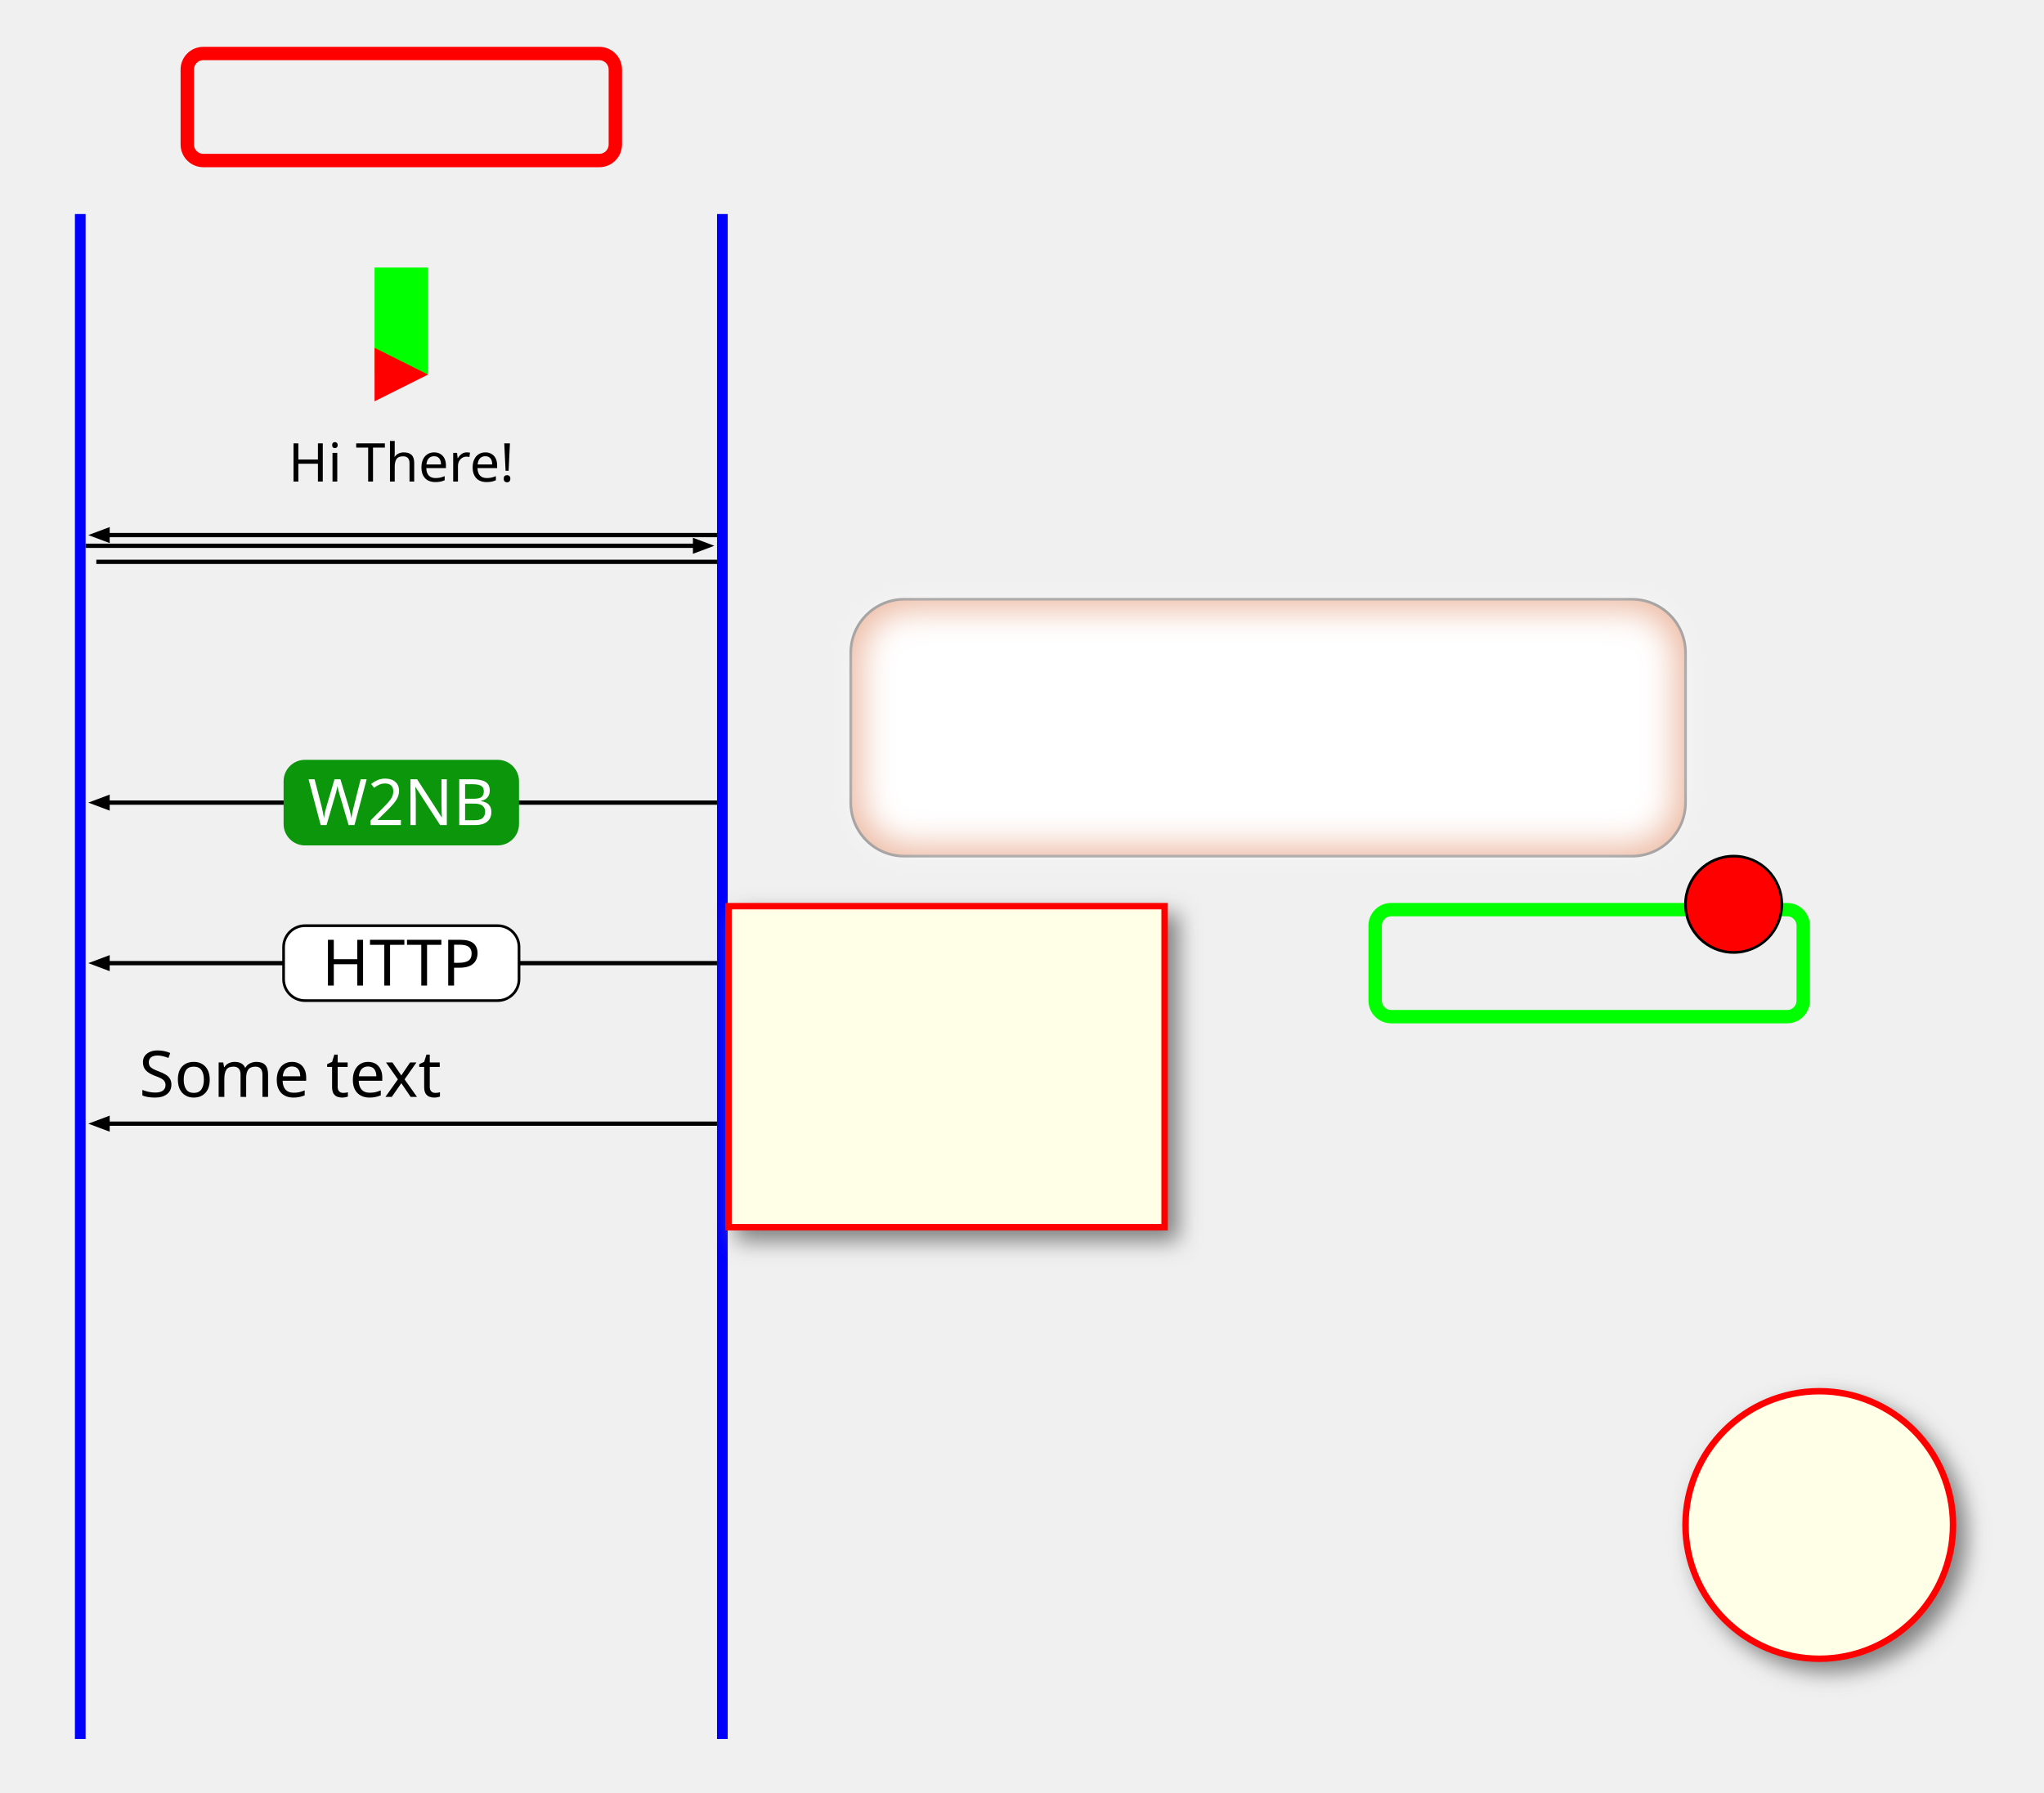
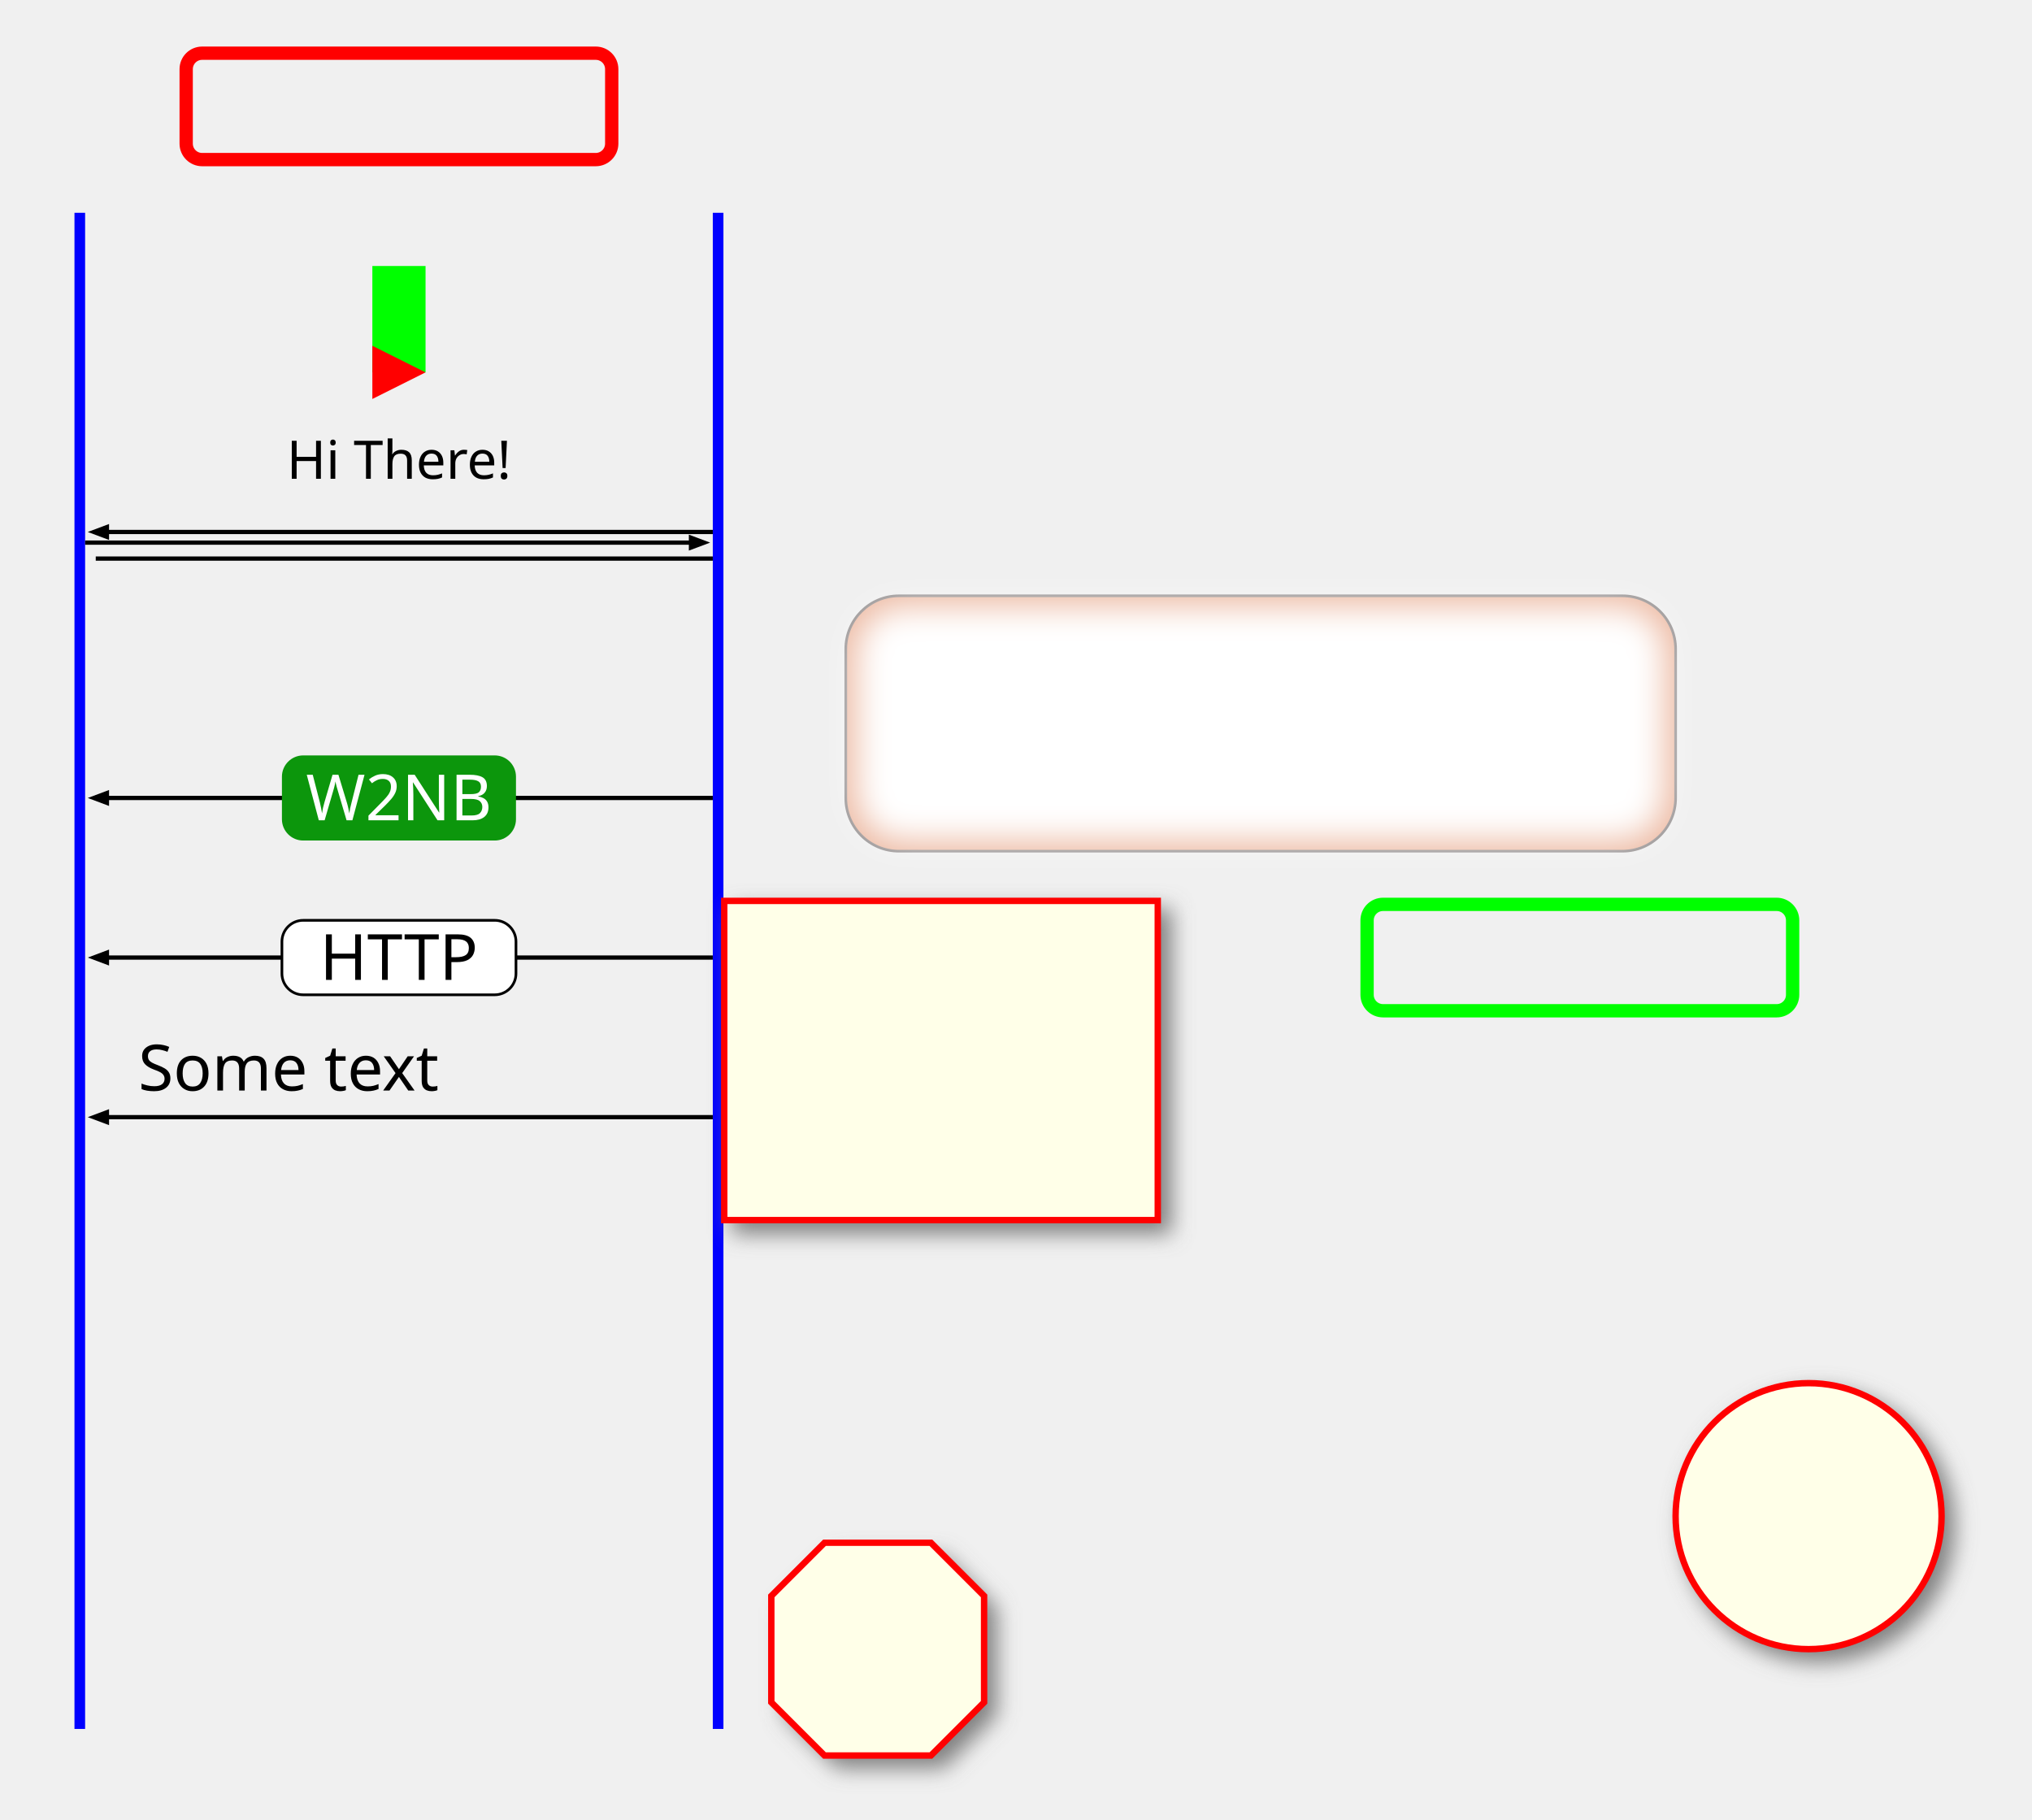
- <svg xmlns="http://www.w3.org/2000/svg" width="382" height="335">
+ <svg xmlns="http://www.w3.org/2000/svg" width="382" height="342">
  <defs>
    <filter height="150%" width="150%" y="-25%" x="-25%" id="actorsBlur">
      <feGaussianBlur stdDeviation="3" />
    </filter>
    <filter width="200%" height="200%" x="-50%" y="-50%" id="messageBlur">
      <feGaussianBlur stdDeviation="2" />
    </filter>
  </defs>
  <g>
    <line x1="15" y1="40" x2="15" y2="325" stroke-width="2" stroke="#0000FF" />
    <rect x="35" y="10" width="80" height="20" stroke-width="2.5" stroke="#FF0000" fill="none" rx="3" ry="3" />
    <line x1="135" y1="40" x2="135" y2="325" stroke-width="2" stroke="#0000FF" />
    <rect x="70" y="50" width="10" height="20" fill="#00FF00" />
    <text x="75" y="90" font-family="Sans-serif" font-size="10" text-anchor="middle" fill="#000000">Hi There!</text>
    <line x1="18.5" y1="100" x2="134" y2="100" stroke-width="0.8" stroke="#000000" />
    <polygon stroke="none" fill="#000000" points="16.5,100 20.5,98.5 20.5,101.5" />
    <line x1="16" y1="102" x2="131.5" y2="102" stroke-width="0.8" stroke="#000000" />
    <polygon stroke="none" fill="#000000" points="129.5,100.5 129.5,103.5 133.5,102" />
    <line x1="18" y1="105" x2="134" y2="105" stroke-width="0.8" stroke="#000000" />
    <polygon stroke="none" fill="#ff0000" points="70,65 70,75 80,70" />
    <line x1="18.5" y1="150" x2="134" y2="150" stroke-width="0.8" stroke="#000000" />
    <polygon stroke="none" fill="#000000" points="16.5,150 20.5,148.5 20.5,151.5" />
    <rect x="53" y="142" width="44" height="16" fill="#0c960c" rx="4" ry="4" />
    <text x="75" y="150" font-family="Sans-serif" font-size="12" text-anchor="middle" fill="#FFFFFF" dy="0.35em">W2NB</text>
    <line x1="18.5" y1="180" x2="134" y2="180" stroke-width="0.8" stroke="#000000" />
    <polygon stroke="none" fill="#000000" points="16.5,180 20.5,178.5 20.5,181.5" />
    <rect x="53" y="173" width="44" height="14" stroke-width="0.5" stroke="#000000" fill="#FFFFFF" rx="4" ry="4" />
    <text x="75" y="180" font-family="Sans-serif" font-size="12" text-anchor="middle" fill="#000000" dy="0.35em">HTTP</text>
    <line x1="18.5" y1="210" x2="134" y2="210" stroke-width="0.8" stroke="#000000" />
    <polygon stroke="none" fill="#000000" points="16.5,210 20.5,208.5 20.5,211.5" />
    <text x="26" y="205" font-family="Sans-serif" font-size="12" text-anchor="start" fill="#000000">Some text</text>
    <rect x="159" y="112" width="156" height="48" stroke-width="0.5" stroke="#969191" fill="#edbca6" rx="10" ry="10" />
    <rect x="161" y="114" width="152" height="44" fill="#ffffff" rx="9" ry="9" filter="url(#actorsBlur)" />
    <rect x="257" y="170" width="80" height="20" stroke-width="2.5" stroke="#00FF00" fill="none" rx="3" ry="3" />
    <rect x="137.55" y="170.75" width="82.7" height="61.2" fill="#7f7f7f" filter="url(#messageBlur)" />
    <rect x="136.15" y="169.35" width="81.5" height="60" stroke-width="1.2" stroke="#FF0000" fill="#FFFFE8" />
    <circle cx="341.9" cy="286.9" r="25.6" fill="#7f7f7f" filter="url(#messageBlur)" />
    <circle cx="340" cy="285" r="25" stroke-width="1.2" stroke="#FF0000" fill="#FFFFE8" />
-     <circle cx="324" cy="169" r="9" stroke-width="0.5" stroke="#000000" fill="#FF0000" />
+     <polygon stroke="none" fill="#7f7f7f" points="147.4,302.39 157.4,292.39 177.4,292.39 187.4,302.39 187.4,322.39 177.4,332.4 157.4,332.4 147.4,322.39" filter="url(#messageBlur)" />
+     <polygon stroke-width="1.2" stroke="#FF0000" fill="#FFFFE8" points="145,300 155,290 175,290 185,300 185,320 175,330 155,330 145,320" />
  </g>
</svg>
